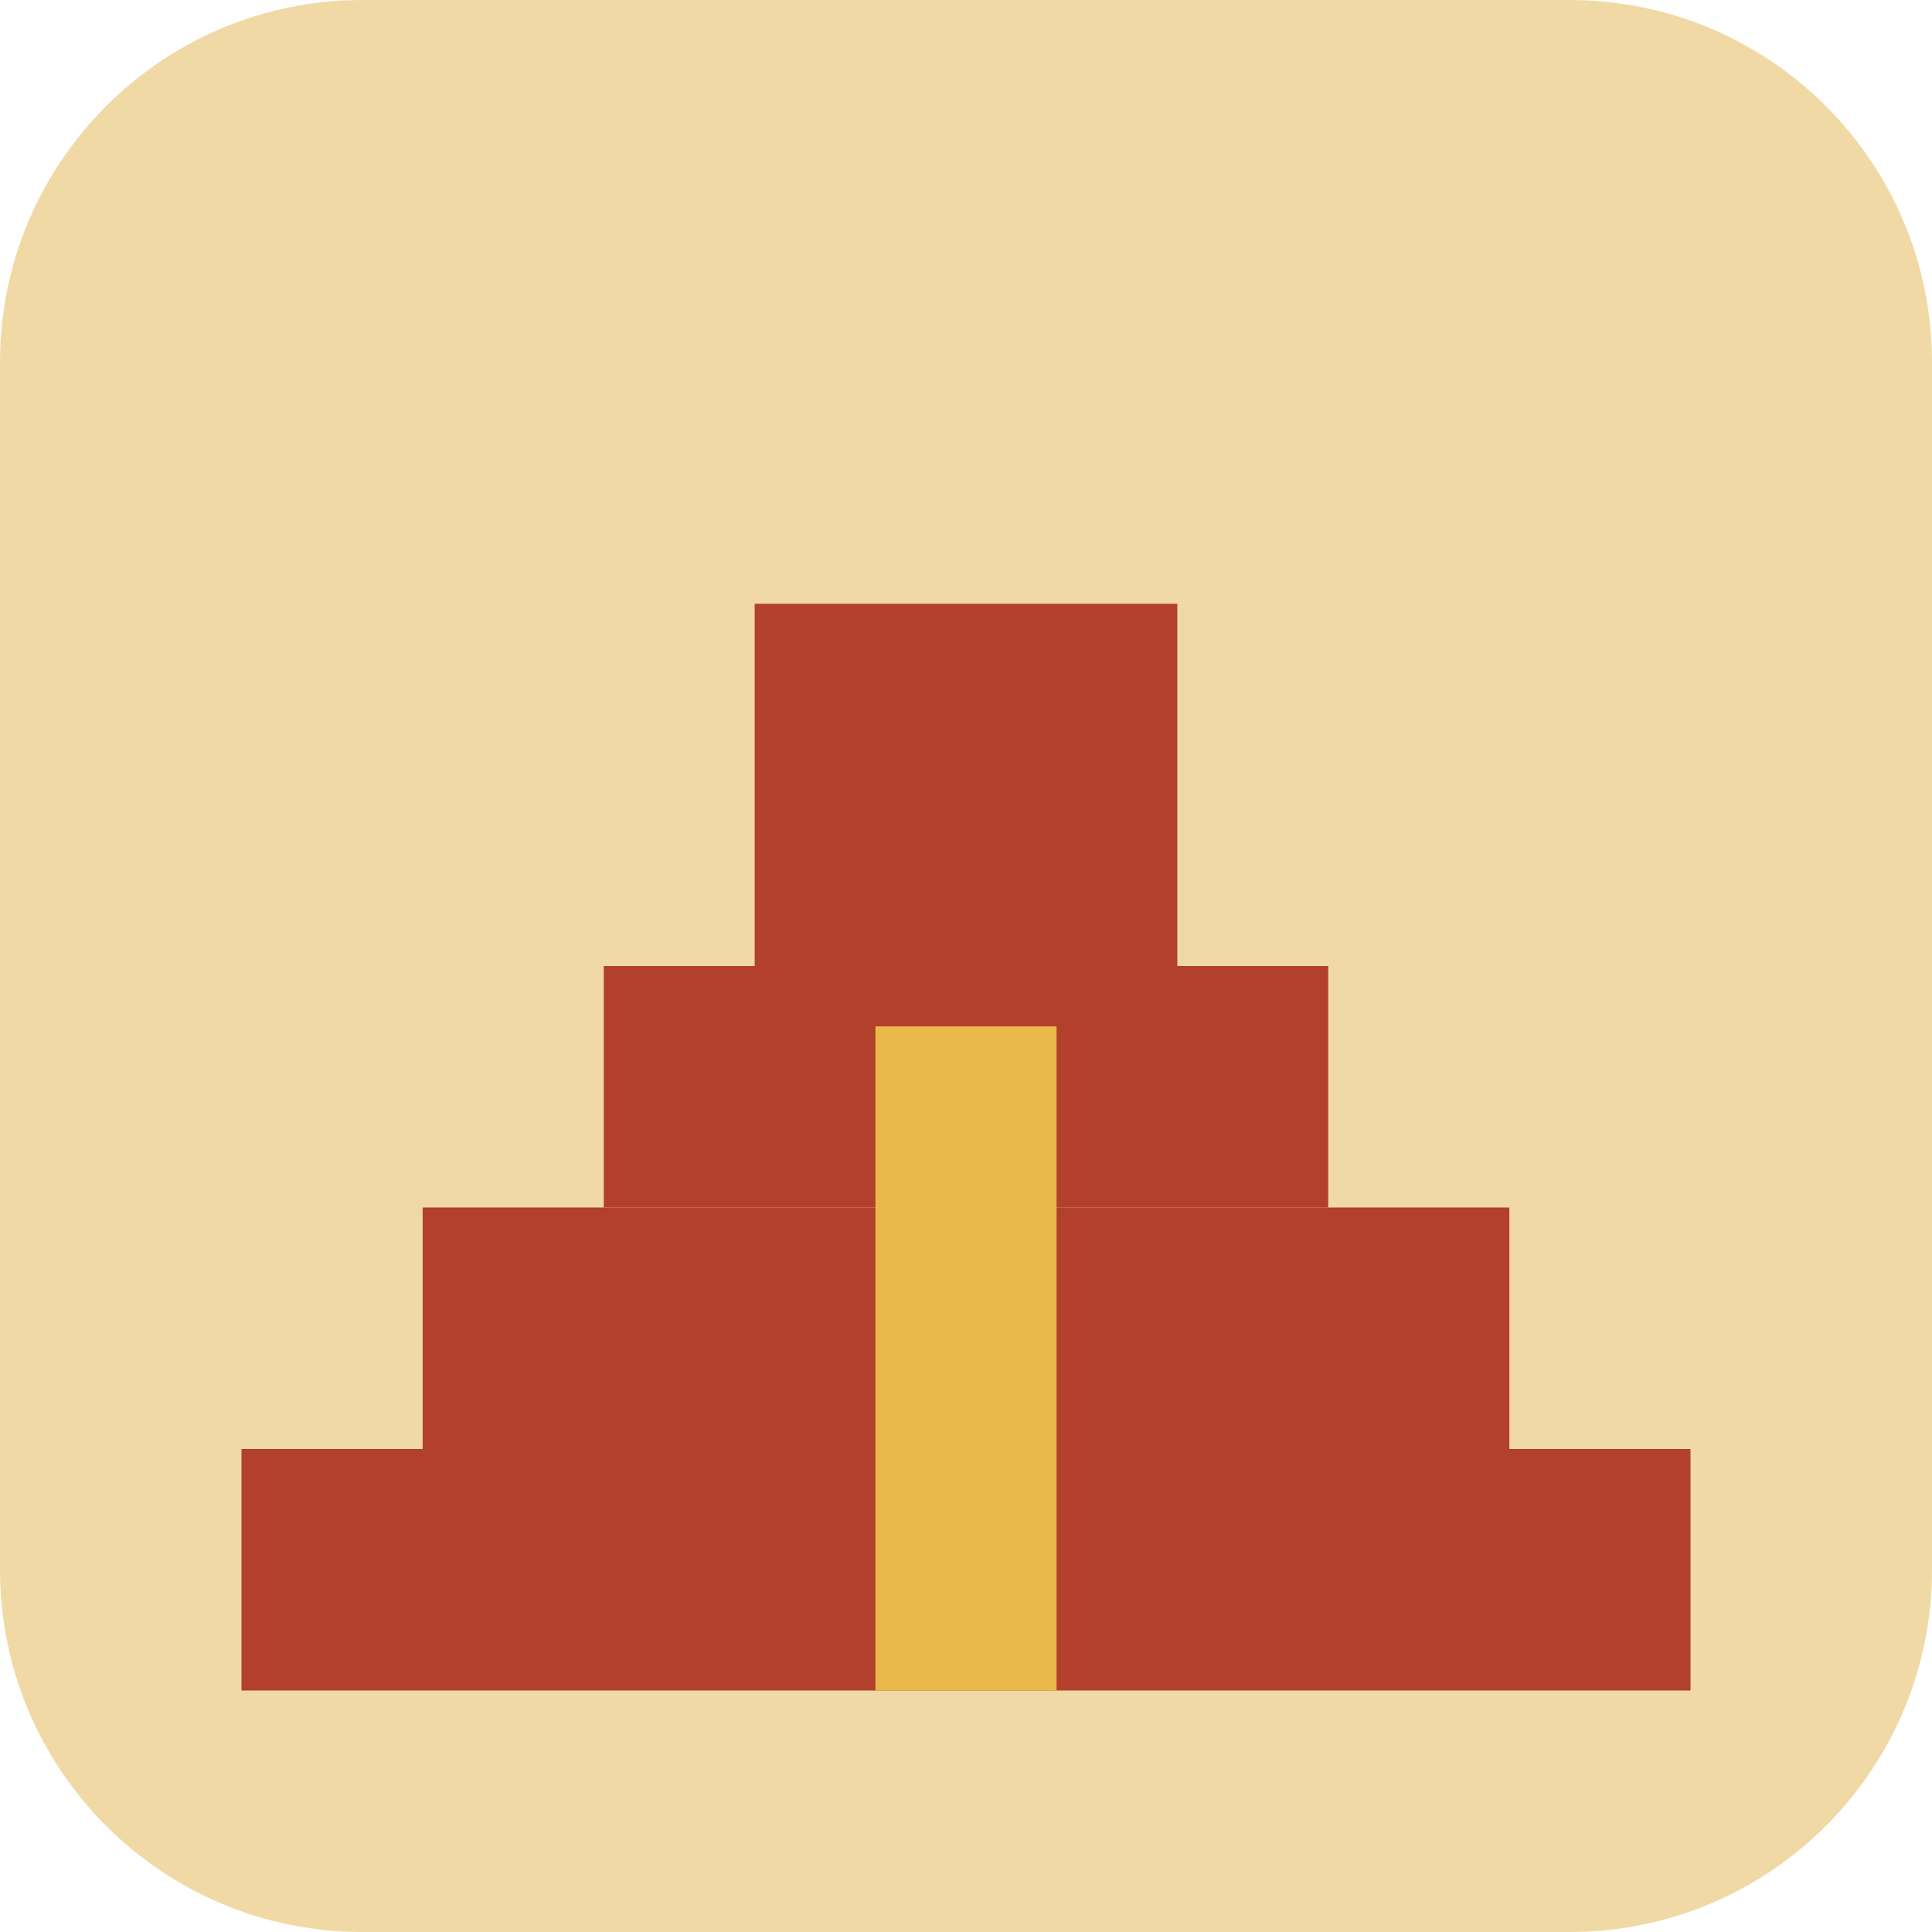
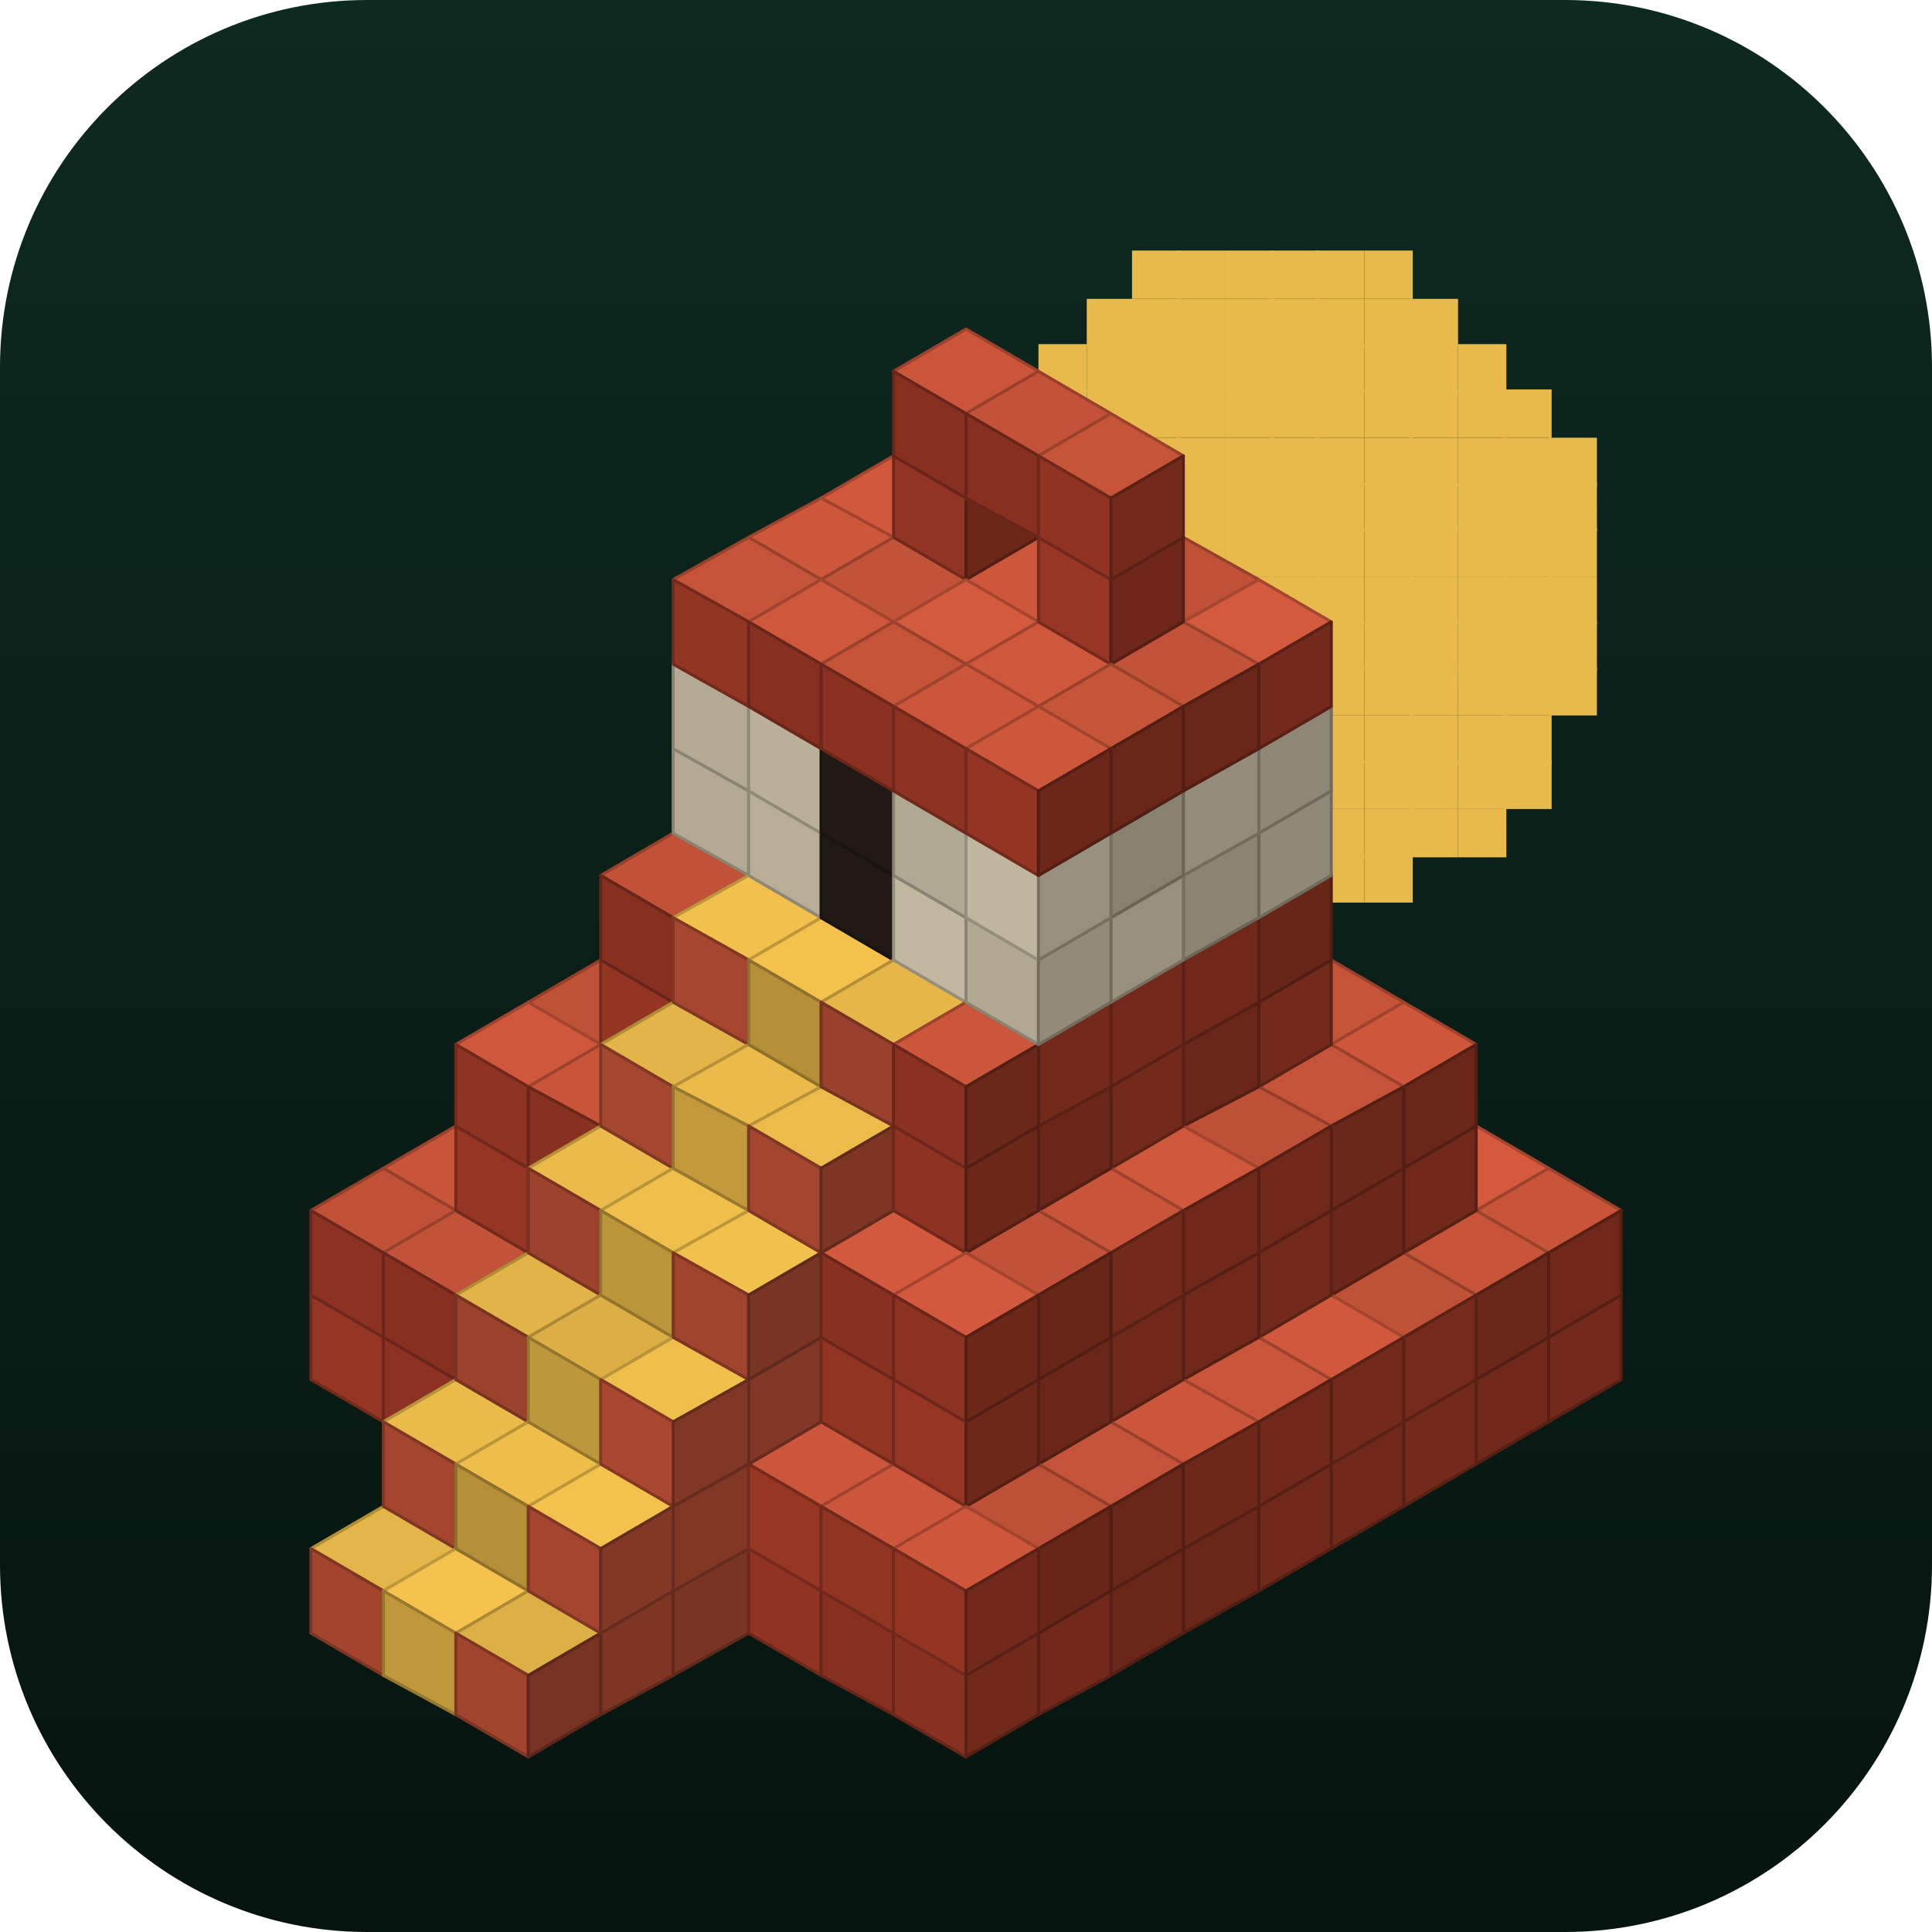
<svg xmlns="http://www.w3.org/2000/svg" viewBox="0 0 64.0 64.0" width="64" height="64">
-   <rect width="64" height="64" rx="12" fill="#f1d9a6" />
-   <g fill="#b3402a">
-     <rect x="8" y="48" width="48" height="8" />
-     <rect x="14" y="40" width="36" height="8" />
-     <rect x="20" y="32" width="24" height="8" />
-     <rect x="25" y="20" width="14" height="12" />
+   <defs>
+     <linearGradient id="cq-icon-bg" x1="0" y1="0" x2="0" y2="1">
+       <stop offset="0" stop-color="#0d2a20" />
+       <stop offset="1" stop-color="#06140f" />
+     </linearGradient>
+   </defs>
+   <rect width="64" height="64" rx="12.16" fill="url(#cq-icon-bg)" />
+   <g fill="#f2c14e" opacity="0.95">
+     <rect x="37.5" y="8.3" width="1.6" height="1.6" />
+     <rect x="39" y="8.3" width="1.6" height="1.6" />
+     <rect x="40.6" y="8.3" width="1.6" height="1.6" />
+     <rect x="42.1" y="8.3" width="1.6" height="1.6" />
+     <rect x="43.6" y="8.3" width="1.6" height="1.6" />
+     <rect x="45.2" y="8.3" width="1.6" height="1.6" />
+     <rect x="36" y="9.9" width="1.6" height="1.6" />
+     <rect x="37.5" y="9.9" width="1.6" height="1.6" />
+     <rect x="39" y="9.9" width="1.6" height="1.6" />
+     <rect x="40.6" y="9.9" width="1.6" height="1.6" />
+     <rect x="42.1" y="9.9" width="1.6" height="1.6" />
+     <rect x="43.6" y="9.9" width="1.6" height="1.6" />
+     <rect x="45.2" y="9.9" width="1.6" height="1.6" />
+     <rect x="46.7" y="9.9" width="1.6" height="1.6" />
+     <rect x="34.4" y="11.4" width="1.6" height="1.6" />
+     <rect x="36" y="11.4" width="1.6" height="1.6" />
+     <rect x="37.5" y="11.4" width="1.6" height="1.6" />
+     <rect x="39" y="11.4" width="1.6" height="1.6" />
+     <rect x="40.6" y="11.4" width="1.6" height="1.6" />
+     <rect x="42.1" y="11.4" width="1.6" height="1.6" />
+     <rect x="43.6" y="11.4" width="1.6" height="1.6" />
+     <rect x="45.2" y="11.4" width="1.6" height="1.6" />
+     <rect x="46.7" y="11.4" width="1.6" height="1.6" />
+     <rect x="48.3" y="11.4" width="1.6" height="1.6" />
+     <rect x="32.9" y="12.9" width="1.6" height="1.6" />
+     <rect x="34.4" y="12.9" width="1.6" height="1.6" />
+     <rect x="36" y="12.9" width="1.6" height="1.6" />
+     <rect x="37.5" y="12.9" width="1.6" height="1.6" />
+     <rect x="39" y="12.9" width="1.6" height="1.6" />
+     <rect x="40.6" y="12.9" width="1.6" height="1.6" />
+     <rect x="42.1" y="12.9" width="1.6" height="1.6" />
+     <rect x="43.6" y="12.9" width="1.6" height="1.6" />
+     <rect x="45.2" y="12.9" width="1.6" height="1.6" />
+     <rect x="46.7" y="12.9" width="1.6" height="1.6" />
+     <rect x="48.3" y="12.9" width="1.6" height="1.6" />
+     <rect x="49.8" y="12.9" width="1.6" height="1.6" />
+     <rect x="31.4" y="14.5" width="1.6" height="1.6" />
+     <rect x="32.9" y="14.5" width="1.6" height="1.6" />
+     <rect x="34.4" y="14.5" width="1.6" height="1.6" />
+     <rect x="36" y="14.5" width="1.6" height="1.6" />
+     <rect x="37.5" y="14.5" width="1.6" height="1.6" />
+     <rect x="39" y="14.5" width="1.6" height="1.6" />
+     <rect x="40.6" y="14.5" width="1.6" height="1.6" />
+     <rect x="42.1" y="14.5" width="1.6" height="1.6" />
+     <rect x="43.6" y="14.5" width="1.6" height="1.6" />
+     <rect x="45.2" y="14.5" width="1.6" height="1.6" />
+     <rect x="46.7" y="14.5" width="1.6" height="1.6" />
+     <rect x="48.3" y="14.5" width="1.6" height="1.6" />
+     <rect x="49.8" y="14.5" width="1.6" height="1.6" />
+     <rect x="51.3" y="14.5" width="1.6" height="1.6" />
+     <rect x="31.4" y="16" width="1.6" height="1.6" />
+     <rect x="32.9" y="16" width="1.6" height="1.6" />
+     <rect x="34.4" y="16" width="1.6" height="1.6" />
+     <rect x="36" y="16" width="1.6" height="1.6" />
+     <rect x="37.5" y="16" width="1.6" height="1.6" />
+     <rect x="39" y="16" width="1.6" height="1.6" />
+     <rect x="40.6" y="16" width="1.6" height="1.6" />
+     <rect x="42.1" y="16" width="1.6" height="1.6" />
+     <rect x="43.6" y="16" width="1.6" height="1.6" />
+     <rect x="45.2" y="16" width="1.6" height="1.6" />
+     <rect x="46.7" y="16" width="1.6" height="1.6" />
+     <rect x="48.3" y="16" width="1.6" height="1.6" />
+     <rect x="49.8" y="16" width="1.6" height="1.6" />
+     <rect x="51.3" y="16" width="1.6" height="1.6" />
+     <rect x="31.4" y="17.5" width="1.6" height="1.6" />
+     <rect x="32.9" y="17.5" width="1.6" height="1.6" />
+     <rect x="34.4" y="17.5" width="1.6" height="1.6" />
+     <rect x="36" y="17.5" width="1.6" height="1.6" />
+     <rect x="37.5" y="17.5" width="1.6" height="1.6" />
+     <rect x="39" y="17.5" width="1.6" height="1.6" />
+     <rect x="40.6" y="17.5" width="1.6" height="1.6" />
+     <rect x="42.1" y="17.5" width="1.6" height="1.6" />
+     <rect x="43.6" y="17.5" width="1.6" height="1.6" />
+     <rect x="45.2" y="17.5" width="1.6" height="1.6" />
+     <rect x="46.7" y="17.5" width="1.6" height="1.6" />
+     <rect x="48.3" y="17.5" width="1.6" height="1.6" />
+     <rect x="49.8" y="17.5" width="1.6" height="1.6" />
+     <rect x="51.3" y="17.5" width="1.6" height="1.6" />
+     <rect x="31.4" y="19.1" width="1.6" height="1.6" />
+     <rect x="32.9" y="19.1" width="1.6" height="1.6" />
+     <rect x="34.4" y="19.1" width="1.6" height="1.6" />
+     <rect x="36" y="19.1" width="1.6" height="1.6" />
+     <rect x="37.5" y="19.1" width="1.6" height="1.6" />
+     <rect x="39" y="19.1" width="1.6" height="1.6" />
+     <rect x="40.6" y="19.1" width="1.6" height="1.6" />
+     <rect x="42.1" y="19.1" width="1.6" height="1.6" />
+     <rect x="43.6" y="19.1" width="1.6" height="1.6" />
+     <rect x="45.2" y="19.1" width="1.6" height="1.6" />
+     <rect x="46.7" y="19.1" width="1.6" height="1.6" />
+     <rect x="48.3" y="19.1" width="1.6" height="1.6" />
+     <rect x="49.8" y="19.1" width="1.6" height="1.6" />
+     <rect x="51.3" y="19.1" width="1.6" height="1.6" />
+     <rect x="31.4" y="20.6" width="1.6" height="1.6" />
+     <rect x="32.9" y="20.6" width="1.6" height="1.6" />
+     <rect x="34.4" y="20.6" width="1.6" height="1.6" />
+     <rect x="36" y="20.6" width="1.6" height="1.6" />
+     <rect x="37.5" y="20.6" width="1.6" height="1.6" />
+     <rect x="39" y="20.6" width="1.6" height="1.6" />
+     <rect x="40.6" y="20.6" width="1.6" height="1.6" />
+     <rect x="42.1" y="20.6" width="1.6" height="1.6" />
+     <rect x="43.6" y="20.6" width="1.6" height="1.6" />
+     <rect x="45.2" y="20.6" width="1.6" height="1.6" />
+     <rect x="46.7" y="20.6" width="1.6" height="1.6" />
+     <rect x="48.3" y="20.6" width="1.6" height="1.6" />
+     <rect x="49.8" y="20.6" width="1.6" height="1.6" />
+     <rect x="51.3" y="20.6" width="1.6" height="1.6" />
+     <rect x="31.4" y="22.1" width="1.6" height="1.6" />
+     <rect x="32.9" y="22.1" width="1.6" height="1.6" />
+     <rect x="34.4" y="22.1" width="1.6" height="1.6" />
+     <rect x="36" y="22.1" width="1.6" height="1.6" />
+     <rect x="37.5" y="22.1" width="1.6" height="1.6" />
+     <rect x="39" y="22.1" width="1.6" height="1.6" />
+     <rect x="40.6" y="22.1" width="1.6" height="1.6" />
+     <rect x="42.1" y="22.1" width="1.6" height="1.6" />
+     <rect x="43.6" y="22.1" width="1.6" height="1.6" />
+     <rect x="45.2" y="22.1" width="1.6" height="1.6" />
+     <rect x="46.7" y="22.1" width="1.6" height="1.6" />
+     <rect x="48.3" y="22.1" width="1.6" height="1.6" />
+     <rect x="49.8" y="22.1" width="1.6" height="1.6" />
+     <rect x="51.3" y="22.1" width="1.6" height="1.6" />
+     <rect x="32.9" y="23.7" width="1.6" height="1.6" />
+     <rect x="34.4" y="23.7" width="1.6" height="1.6" />
+     <rect x="36" y="23.7" width="1.6" height="1.6" />
+     <rect x="37.5" y="23.7" width="1.6" height="1.6" />
+     <rect x="39" y="23.7" width="1.6" height="1.6" />
+     <rect x="40.6" y="23.7" width="1.6" height="1.6" />
+     <rect x="42.1" y="23.7" width="1.6" height="1.6" />
+     <rect x="43.6" y="23.7" width="1.6" height="1.6" />
+     <rect x="45.2" y="23.7" width="1.6" height="1.6" />
+     <rect x="46.7" y="23.7" width="1.6" height="1.6" />
+     <rect x="48.3" y="23.7" width="1.6" height="1.6" />
+     <rect x="49.8" y="23.7" width="1.6" height="1.6" />
+     <rect x="34.4" y="25.2" width="1.6" height="1.6" />
+     <rect x="36" y="25.2" width="1.6" height="1.6" />
+     <rect x="37.5" y="25.2" width="1.6" height="1.6" />
+     <rect x="39" y="25.2" width="1.6" height="1.6" />
+     <rect x="40.6" y="25.2" width="1.6" height="1.6" />
+     <rect x="42.1" y="25.2" width="1.6" height="1.6" />
+     <rect x="43.6" y="25.2" width="1.6" height="1.6" />
+     <rect x="45.2" y="25.2" width="1.6" height="1.6" />
+     <rect x="46.7" y="25.2" width="1.6" height="1.6" />
+     <rect x="48.3" y="25.2" width="1.6" height="1.6" />
+     <rect x="49.8" y="25.2" width="1.6" height="1.6" />
+     <rect x="36" y="26.8" width="1.6" height="1.6" />
+     <rect x="37.5" y="26.8" width="1.6" height="1.6" />
+     <rect x="39" y="26.8" width="1.6" height="1.6" />
+     <rect x="40.6" y="26.8" width="1.6" height="1.6" />
+     <rect x="42.1" y="26.8" width="1.6" height="1.6" />
+     <rect x="43.6" y="26.8" width="1.6" height="1.6" />
+     <rect x="45.2" y="26.8" width="1.6" height="1.6" />
+     <rect x="46.7" y="26.8" width="1.6" height="1.6" />
+     <rect x="48.3" y="26.8" width="1.6" height="1.6" />
+     <rect x="37.5" y="28.3" width="1.6" height="1.6" />
+     <rect x="39" y="28.3" width="1.6" height="1.6" />
+     <rect x="40.6" y="28.3" width="1.6" height="1.6" />
+     <rect x="42.1" y="28.3" width="1.6" height="1.6" />
+     <rect x="43.6" y="28.3" width="1.6" height="1.6" />
+     <rect x="45.2" y="28.3" width="1.6" height="1.6" />
  </g>
-   <rect x="29" y="34" width="6" height="22" fill="#e9b949" />
+   <g stroke-width="0.1" stroke-linejoin="round">
+     <polygon points="32,27.6 34.4,29 32,30.4 29.6,29" fill="#cf583c" stroke="#a1452f" />
+     <polygon points="29.6,29 32,30.4 29.6,31.8 27.2,30.4" fill="#be5037" stroke="#943e2b" />
+     <polygon points="34.4,29 36.8,30.4 34.4,31.8 32,30.4" fill="#d2593d" stroke="#a44530" />
+     <polygon points="27.2,30.4 29.6,31.8 27.2,33.2 24.8,31.8" fill="#ce573c" stroke="#a1442f" />
+     <polygon points="36.8,30.4 39.2,31.8 36.8,33.2 34.4,31.8" fill="#d0583c" stroke="#a2452f" />
+     <polygon points="24.8,31.8 27.2,33.2 24.8,34.6 22.3,33.2" fill="#cc563b" stroke="#9f432e" />
+     <polygon points="39.2,31.8 41.7,33.2 39.2,34.6 36.8,33.2" fill="#ca553a" stroke="#9e422d" />
+     <polygon points="22.3,33.2 24.8,34.6 22.3,36 19.9,34.6" fill="#c55339" stroke="#9a412c" />
+     <polygon points="41.7,33.2 44.1,34.6 41.7,36 39.2,34.6" fill="#c8543a" stroke="#9c422d" />
+     <polygon points="32,24.8 34.4,26.2 32,27.6 29.6,26.2" fill="#c15238" stroke="#97402c" />
+     <polygon points="19.9,34.6 22.3,36 19.9,37.3 17.5,36" fill="#d1593c" stroke="#a3452f" />
+     <polygon points="44.1,34.6 46.5,36 44.1,37.3 41.7,36" fill="#c35338" stroke="#98412c" />
+     <polygon points="29.6,26.2 32,27.6 29.6,29 27.2,27.6" fill="#d2593d" stroke="#a44530" />
+     <polygon points="34.4,26.2 36.8,27.6 34.4,29 32,27.6" fill="#ce573b" stroke="#a1442e" />
+     <polygon points="17.5,36 19.9,37.3 17.5,38.7 15.1,37.3" fill="#ca553a" stroke="#9e422d" />
+     <polygon points="46.5,36 48.9,37.3 46.5,38.7 44.1,37.3" fill="#c35238" stroke="#98402c" />
+     <polygon points="27.2,27.6 29.6,29 27.2,30.4 24.8,29" fill="#cb563b" stroke="#9e432e" />
+     <polygon points="36.8,27.6 39.2,29 36.8,30.4 34.4,29" fill="#c25238" stroke="#97402c" />
+     <polygon points="10.3,45.7 12.7,47.1 12.7,44.3 10.3,42.9" fill="#953523" stroke="#74291b" />
+     <polygon points="53.7,45.7 53.7,42.9 51.3,44.3 51.3,47.1" fill="#73291b" stroke="#5a2015" />
+     <polygon points="15.1,37.3 17.5,38.7 15.1,40.1 12.7,38.7" fill="#c8543a" stroke="#9c422d" />
+     <polygon points="48.9,37.3 51.3,38.7 48.9,40.1 46.5,38.7" fill="#d55a3d" stroke="#a64630" />
+     <polygon points="24.8,29 27.2,30.4 24.8,31.8 22.3,30.4" fill="#cd573b" stroke="#a0442e" />
+     <polygon points="39.2,29 41.7,30.4 39.2,31.8 36.8,30.4" fill="#bd5037" stroke="#933e2b" />
+     <polygon points="12.7,47.1 15.1,48.5 15.1,45.7 12.7,44.3" fill="#8d3222" stroke="#6e271b" />
+     <polygon points="51.3,47.1 51.3,44.3 48.9,45.7 48.9,48.5" fill="#6f281a" stroke="#571f14" />
+     <polygon points="12.7,38.7 15.1,40.1 12.7,41.5 10.3,40.1" fill="#c05137" stroke="#963f2b" />
+     <polygon points="10.3,42.9 12.7,44.3 12.7,41.5 10.3,40.1" fill="#8d3222" stroke="#6e271b" />
+     <polygon points="51.3,38.7 53.7,40.1 51.3,41.5 48.9,40.1" fill="#c8553a" stroke="#9c422d" />
+     <polygon points="53.7,42.9 53.7,40.1 51.3,41.5 51.3,44.3" fill="#70281a" stroke="#571f14" />
+     <polygon points="22.3,30.4 24.8,31.8 22.3,33.2 19.9,31.8" fill="#c65439" stroke="#9a422c" />
+     <polygon points="41.7,30.4 44.1,31.8 41.7,33.2 39.2,31.8" fill="#cf573c" stroke="#a1442f" />
+     <polygon points="15.1,48.5 17.5,49.9 17.5,47.1 15.1,45.7" fill="#8a3121" stroke="#6c261a" />
+     <polygon points="48.9,48.5 48.9,45.7 46.5,47.1 46.5,49.9" fill="#742a1b" stroke="#5a2115" />
+     <polygon points="15.1,40.1 17.5,41.5 15.1,42.9 12.7,41.5" fill="#c35338" stroke="#98412c" />
+     <polygon points="12.7,44.3 15.1,45.7 15.1,42.9 12.7,41.5" fill="#873020" stroke="#692519" />
+     <polygon points="48.9,40.1 51.3,41.5 48.9,42.9 46.5,41.5" fill="#c75439" stroke="#9b422c" />
+     <polygon points="51.3,44.3 51.3,41.5 48.9,42.9 48.9,45.7" fill="#6b2719" stroke="#531e14" />
+     <polygon points="15.1,40.1 17.5,41.5 17.5,38.7 15.1,37.3" fill="#953524" stroke="#74291c" />
+     <polygon points="48.9,40.1 48.9,37.3 46.5,38.7 46.5,41.5" fill="#71291a" stroke="#582014" />
+     <polygon points="19.9,31.8 22.3,33.2 19.9,34.6 17.5,33.2" fill="#bf5137" stroke="#953f2b" />
+     <polygon points="44.1,31.8 46.5,33.2 44.1,34.6 41.7,33.2" fill="#c45338" stroke="#99412c" />
+     <polygon points="46.5,49.9 46.5,47.1 44.1,48.5 44.1,51.3" fill="#70281a" stroke="#571f14" />
+     <polygon points="17.5,41.5 19.9,42.9 17.5,44.3 15.1,42.9" fill="#c75439" stroke="#9b422c" />
+     <polygon points="15.1,45.7 17.5,47.1 17.5,44.3 15.1,42.9" fill="#893121" stroke="#6b261a" />
+     <polygon points="46.5,41.5 48.9,42.9 46.5,44.3 44.1,42.9" fill="#bf5137" stroke="#953f2b" />
+     <polygon points="48.9,45.7 48.9,42.9 46.5,44.3 46.5,47.1" fill="#752a1b" stroke="#5b2115" />
+     <polygon points="17.5,41.5 19.9,42.9 19.9,40.1 17.5,38.7" fill="#933423" stroke="#73291b" />
+     <polygon points="46.5,41.5 46.5,38.7 44.1,40.1 44.1,42.9" fill="#6d271a" stroke="#551e14" />
+     <polygon points="17.5,33.2 19.9,34.6 17.5,36 15.1,34.6" fill="#cf583c" stroke="#a1452f" />
+     <polygon points="15.1,37.3 17.5,38.7 17.5,36 15.1,34.6" fill="#8f3322" stroke="#70281b" />
+     <polygon points="46.5,33.2 48.9,34.6 46.5,36 44.1,34.6" fill="#cd563b" stroke="#a0432e" />
+     <polygon points="48.9,37.3 48.9,34.6 46.5,36 46.5,38.7" fill="#6a2619" stroke="#531e14" />
+     <polygon points="44.1,51.3 44.1,48.5 41.7,49.9 41.7,52.7" fill="#6f281a" stroke="#571f14" />
+     <polygon points="44.1,42.9 46.5,44.3 44.1,45.7 41.7,44.3" fill="#d1583c" stroke="#a3452f" />
+     <polygon points="46.5,47.1 46.5,44.3 44.1,45.7 44.1,48.5" fill="#732a1b" stroke="#5a2115" />
+     <polygon points="44.1,42.9 44.1,40.1 41.7,41.5 41.7,44.3" fill="#742a1b" stroke="#5a2115" />
+     <polygon points="19.9,34.6 22.3,36 19.9,37.3 17.5,36" fill="#c8553a" stroke="#9c422d" />
+     <polygon points="17.5,38.7 19.9,40.1 19.9,37.3 17.5,36" fill="#883120" stroke="#6a2619" />
+     <polygon points="44.1,34.6 46.5,36 44.1,37.3 41.7,36" fill="#c55339" stroke="#9a412c" />
+     <polygon points="46.5,38.7 46.5,36 44.1,37.3 44.1,40.1" fill="#6b2719" stroke="#531e14" />
+     <polygon points="19.9,34.6 22.3,36 22.3,33.2 19.9,31.8" fill="#943523" stroke="#73291b" />
+     <polygon points="44.1,34.6 44.1,31.8 41.7,33.2 41.7,36" fill="#732a1b" stroke="#5a2115" />
+     <polygon points="32,13.7 34.4,15.1 32,16.5 29.6,15.1" fill="#c05137" stroke="#963f2b" />
+     <polygon points="41.7,52.7 41.7,49.9 39.2,51.3 39.2,54.1" fill="#6a2619" stroke="#531e14" />
+     <polygon points="41.7,44.3 44.1,45.7 41.7,47.1 39.2,45.7" fill="#c9553a" stroke="#9d422d" />
+     <polygon points="44.1,48.5 44.1,45.7 41.7,47.1 41.7,49.9" fill="#70281a" stroke="#571f14" />
+     <polygon points="41.7,44.3 41.7,41.5 39.2,42.9 39.2,45.7" fill="#70281a" stroke="#571f14" />
+     <polygon points="41.7,36 44.1,37.3 41.7,38.7 39.2,37.3" fill="#be5037" stroke="#943e2b" />
+     <polygon points="44.1,40.1 44.1,37.3 41.7,38.7 41.7,41.5" fill="#6f281a" stroke="#571f14" />
+     <polygon points="41.7,36 41.7,33.2 39.2,34.6 39.2,37.3" fill="#6a2619" stroke="#531e14" />
+     <polygon points="22.3,27.6 24.8,29 22.3,30.4 19.9,29" fill="#c15238" stroke="#97402c" />
+     <polygon points="19.9,31.8 22.3,33.2 22.3,30.4 19.9,29" fill="#873020" stroke="#692519" />
+     <polygon points="44.1,31.8 44.1,29 41.7,30.4 41.7,33.2" fill="#682618" stroke="#511e13" />
+     <polygon points="22.3,27.6 24.8,29 24.8,26.2 22.3,24.8" fill="#b3a994" stroke="#8c8473" />
+     <polygon points="29.6,15.1 32,16.5 29.6,17.8 27.2,16.5" fill="#d1583c" stroke="#a3452f" />
+     <polygon points="34.4,15.1 36.8,16.5 34.4,17.8 32,16.5" fill="#cb563b" stroke="#9e432e" />
+     <polygon points="12.7,49.9 15.1,51.3 12.7,52.7 10.3,51.3" fill="#e4b548" stroke="#b28d38" />
+     <polygon points="10.3,54.1 12.7,55.5 12.7,52.7 10.3,51.3" fill="#a2442e" stroke="#7e3524" />
+     <polygon points="24.8,54.1 24.8,51.3 22.3,52.7 22.3,55.5" fill="#7a3423" stroke="#5f291b" />
+     <polygon points="24.8,54.1 27.2,55.5 27.2,52.7 24.8,51.3" fill="#903322" stroke="#70281b" />
+     <polygon points="39.2,54.1 39.2,51.3 36.8,52.7 36.8,55.5" fill="#692619" stroke="#521e14" />
+     <polygon points="15.1,45.7 17.5,47.1 15.1,48.5 12.7,47.1" fill="#ebbb4a" stroke="#b7923a" />
+     <polygon points="12.7,49.9 15.1,51.3 15.1,48.5 12.7,47.1" fill="#a4452f" stroke="#803625" />
+     <polygon points="39.2,45.7 41.7,47.1 39.2,48.5 36.8,47.1" fill="#cb563b" stroke="#9e432e" />
+     <polygon points="41.7,49.9 41.7,47.1 39.2,48.5 39.2,51.3" fill="#6e281a" stroke="#561f14" />
+     <polygon points="17.5,41.5 19.9,42.9 17.5,44.3 15.1,42.9" fill="#e2b347" stroke="#b08c37" />
+     <polygon points="15.1,45.7 17.5,47.1 17.5,44.3 15.1,42.9" fill="#9b422c" stroke="#793322" />
+     <polygon points="39.2,45.7 39.2,42.9 36.8,44.3 36.8,47.1" fill="#6f281a" stroke="#571f14" />
+     <polygon points="19.9,37.3 22.3,38.7 19.9,40.1 17.5,38.7" fill="#ebba4a" stroke="#b7913a" />
+     <polygon points="17.5,41.5 19.9,42.9 19.9,40.1 17.5,38.7" fill="#9d422d" stroke="#7a3323" />
+     <polygon points="39.2,37.3 41.7,38.7 39.2,40.1 36.8,38.7" fill="#cf583c" stroke="#a1452f" />
+     <polygon points="41.7,41.5 41.7,38.7 39.2,40.1 39.2,42.9" fill="#70281a" stroke="#571f14" />
+     <polygon points="22.3,33.2 24.8,34.6 22.3,36 19.9,34.6" fill="#e3b447" stroke="#b18c37" />
+     <polygon points="19.9,37.3 22.3,38.7 22.3,36 19.9,34.6" fill="#a5462f" stroke="#813725" />
+     <polygon points="39.2,37.3 39.2,34.6 36.8,36 36.8,38.7" fill="#742a1b" stroke="#5a2115" />
+     <polygon points="24.8,29 27.2,30.4 24.8,31.8 22.3,30.4" fill="#f2c04c" stroke="#bd963b" />
+     <polygon points="22.3,33.2 24.8,34.6 24.8,31.8 22.3,30.4" fill="#a74630" stroke="#823725" />
+     <polygon points="41.7,33.2 41.7,30.4 39.2,31.8 39.2,34.6" fill="#6f281a" stroke="#571f14" />
+     <polygon points="24.8,29 27.2,30.4 27.2,27.6 24.8,26.2" fill="#b8ae98" stroke="#908877" />
+     <polygon points="44.1,29 44.1,26.2 41.7,27.6 41.7,30.4" fill="#918978" stroke="#716b5e" />
+     <polygon points="22.3,24.8 24.8,26.2 24.8,23.4 22.3,22" fill="#b3a994" stroke="#8c8473" />
+     <polygon points="27.2,16.5 29.6,17.8 27.2,19.2 24.8,17.8" fill="#cd573b" stroke="#a0442e" />
+     <polygon points="36.8,16.5 39.2,17.8 36.8,19.2 34.4,17.8" fill="#c65439" stroke="#9a422c" />
+     <polygon points="15.1,51.3 17.5,52.7 15.1,54.1 12.7,52.7" fill="#f5c24d" stroke="#bf973c" />
+     <polygon points="12.7,55.5 15.1,56.8 15.1,54.1 12.7,52.7" fill="#bf983b" stroke="#95772e" />
+     <polygon points="22.3,55.5 22.3,52.7 19.9,54.1 19.9,56.8" fill="#7e3524" stroke="#62291c" />
+     <polygon points="27.2,55.5 29.6,56.8 29.6,54.1 27.2,52.7" fill="#873020" stroke="#692519" />
+     <polygon points="36.8,55.5 36.8,52.7 34.4,54.1 34.4,56.8" fill="#72291b" stroke="#592015" />
+     <polygon points="17.5,47.1 19.9,48.5 17.5,49.9 15.1,48.5" fill="#eebd4a" stroke="#ba933a" />
+     <polygon points="15.1,51.3 17.5,52.7 17.5,49.9 15.1,48.5" fill="#b48f38" stroke="#8c702c" />
+     <polygon points="24.8,51.3 24.8,48.5 22.3,49.9 22.3,52.7" fill="#823725" stroke="#652b1d" />
+     <polygon points="27.2,47.1 29.6,48.5 27.2,49.9 24.8,48.5" fill="#cc563b" stroke="#9f432e" />
+     <polygon points="24.8,51.3 27.2,52.7 27.2,49.9 24.8,48.5" fill="#983624" stroke="#772a1c" />
+     <polygon points="36.8,47.1 39.2,48.5 36.8,49.9 34.4,48.5" fill="#c45339" stroke="#99412c" />
+     <polygon points="39.2,51.3 39.2,48.5 36.8,49.9 36.8,52.7" fill="#6a2619" stroke="#531e14" />
+     <polygon points="19.9,42.9 22.3,44.3 19.9,45.7 17.5,44.3" fill="#dcaf45" stroke="#ac8936" />
+     <polygon points="17.5,47.1 19.9,48.5 19.9,45.7 17.5,44.3" fill="#bd973b" stroke="#93762e" />
+     <polygon points="27.2,47.1 27.2,44.3 24.8,45.7 24.8,48.5" fill="#833726" stroke="#662b1e" />
+     <polygon points="27.2,47.1 29.6,48.5 29.6,45.7 27.2,44.3" fill="#913422" stroke="#71291b" />
+     <polygon points="36.8,47.1 36.8,44.3 34.4,45.7 34.4,48.5" fill="#6b2619" stroke="#531e14" />
+     <polygon points="22.3,38.7 24.8,40.1 22.3,41.5 19.9,40.1" fill="#efbe4b" stroke="#ba943b" />
+     <polygon points="19.9,42.9 22.3,44.3 22.3,41.5 19.9,40.1" fill="#bb953a" stroke="#92742d" />
+     <polygon points="36.8,38.7 39.2,40.1 36.8,41.5 34.4,40.1" fill="#c8553a" stroke="#9c422d" />
+     <polygon points="39.2,42.9 39.2,40.1 36.8,41.5 36.8,44.3" fill="#742a1b" stroke="#5a2115" />
+     <polygon points="24.8,34.6 27.2,36 24.8,37.3 22.3,36" fill="#ebba49" stroke="#b79139" />
+     <polygon points="22.3,38.7 24.8,40.1 24.8,37.3 22.3,36" fill="#c29a3c" stroke="#97782f" />
+     <polygon points="36.8,38.7 36.8,36 34.4,37.3 34.4,40.1" fill="#6b2619" stroke="#531e14" />
+     <polygon points="27.2,30.4 29.6,31.8 27.2,33.2 24.8,31.8" fill="#f4c14c" stroke="#be973b" />
+     <polygon points="24.8,34.6 27.2,36 27.2,33.2 24.8,31.8" fill="#b48f38" stroke="#8c702c" />
+     <polygon points="39.2,34.6 39.2,31.8 36.8,33.2 36.8,36" fill="#73291b" stroke="#5a2015" />
+     <polygon points="27.2,30.4 29.6,31.8 29.6,29 27.2,27.6" fill="#211915" stroke="#1a1410" />
+     <polygon points="41.7,30.4 41.7,27.6 39.2,29 39.2,31.8" fill="#8c8473" stroke="#6d675a" />
+     <polygon points="24.8,26.2 27.2,27.6 27.2,24.8 24.8,23.4" fill="#bab09a" stroke="#918978" />
+     <polygon points="44.1,26.2 44.1,23.4 41.7,24.8 41.7,27.6" fill="#8f8776" stroke="#70695c" />
+     <polygon points="24.8,17.8 27.2,19.2 24.8,20.6 22.3,19.2" fill="#c55339" stroke="#9a412c" />
+     <polygon points="22.3,22 24.8,23.4 24.8,20.6 22.3,19.2" fill="#933523" stroke="#73291b" />
+     <polygon points="29.6,17.8 32,19.2 29.6,20.6 27.2,19.2" fill="#c25238" stroke="#97402c" />
+     <polygon points="34.4,17.8 36.8,19.2 34.4,20.6 32,19.2" fill="#ce573b" stroke="#a1442e" />
+     <polygon points="39.2,17.8 41.7,19.2 39.2,20.6 36.8,19.2" fill="#c05137" stroke="#963f2b" />
+     <polygon points="29.6,17.8 32,19.2 32,16.5 29.6,15.1" fill="#913423" stroke="#71291b" />
+     <polygon points="34.4,17.8 34.4,15.1 32,16.5 32,19.2" fill="#6c2719" stroke="#541e14" />
+     <polygon points="17.5,52.7 19.9,54.1 17.5,55.5 15.1,54.1" fill="#ddb045" stroke="#ac8936" />
+     <polygon points="15.1,56.8 17.5,58.2 17.5,55.5 15.1,54.1" fill="#a1442e" stroke="#7e3524" />
+     <polygon points="19.9,56.8 19.9,54.1 17.5,55.5 17.5,58.2" fill="#773222" stroke="#5d271b" />
+     <polygon points="29.6,56.8 32,58.2 32,55.5 29.6,54.1" fill="#893120" stroke="#6b2619" />
+     <polygon points="34.4,56.8 34.4,54.1 32,55.5 32,58.2" fill="#71291a" stroke="#582014" />
+     <polygon points="19.9,48.5 22.3,49.9 19.9,51.3 17.5,49.9" fill="#f3c14c" stroke="#be973b" />
+     <polygon points="17.5,52.7 19.9,54.1 19.9,51.3 17.5,49.9" fill="#a4452f" stroke="#803625" />
+     <polygon points="22.3,52.7 22.3,49.9 19.9,51.3 19.9,54.1" fill="#833826" stroke="#662c1e" />
+     <polygon points="29.6,48.5 32,49.9 29.6,51.3 27.2,49.9" fill="#cc563b" stroke="#9f432e" />
+     <polygon points="27.2,52.7 29.6,54.1 29.6,51.3 27.2,49.9" fill="#913422" stroke="#71291b" />
+     <polygon points="34.4,48.5 36.8,49.9 34.4,51.3 32,49.9" fill="#bd5037" stroke="#933e2b" />
+     <polygon points="36.8,52.7 36.8,49.9 34.4,51.3 34.4,54.1" fill="#692618" stroke="#521e13" />
+     <polygon points="22.3,44.3 24.8,45.7 22.3,47.1 19.9,45.7" fill="#efbe4b" stroke="#ba943b" />
+     <polygon points="19.9,48.5 22.3,49.9 22.3,47.1 19.9,45.7" fill="#a94730" stroke="#843725" />
+     <polygon points="24.8,48.5 24.8,45.7 22.3,47.1 22.3,49.9" fill="#813725" stroke="#652b1d" />
+     <polygon points="29.6,48.5 32,49.9 32,47.1 29.6,45.7" fill="#963524" stroke="#75291c" />
+     <polygon points="34.4,48.5 34.4,45.7 32,47.1 32,49.9" fill="#6e281a" stroke="#561f14" />
+     <polygon points="24.8,40.1 27.2,41.5 24.8,42.9 22.3,41.5" fill="#f2c04c" stroke="#bd963b" />
+     <polygon points="22.3,44.3 24.8,45.7 24.8,42.9 22.3,41.5" fill="#a1442e" stroke="#7e3524" />
+     <polygon points="27.2,44.3 27.2,41.5 24.8,42.9 24.8,45.7" fill="#7a3423" stroke="#5f291b" />
+     <polygon points="29.6,40.1 32,41.5 29.6,42.9 27.2,41.5" fill="#d2593d" stroke="#a44530" />
+     <polygon points="27.2,44.3 29.6,45.7 29.6,42.9 27.2,41.5" fill="#893121" stroke="#6b261a" />
+     <polygon points="34.4,40.1 36.8,41.5 34.4,42.9 32,41.5" fill="#c15138" stroke="#973f2c" />
+     <polygon points="36.8,44.3 36.8,41.5 34.4,42.9 34.4,45.7" fill="#682618" stroke="#511e13" />
+     <polygon points="27.2,36 29.6,37.3 27.2,38.7 24.8,37.3" fill="#ecbb4a" stroke="#b8923a" />
+     <polygon points="24.8,40.1 27.2,41.5 27.2,38.7 24.8,37.3" fill="#a3452f" stroke="#7f3625" />
+     <polygon points="29.6,40.1 29.6,37.3 27.2,38.7 27.2,41.5" fill="#7e3624" stroke="#622a1c" />
+     <polygon points="29.6,40.1 32,41.5 32,38.7 29.6,37.3" fill="#8e3322" stroke="#6f281b" />
+     <polygon points="34.4,40.1 34.4,37.3 32,38.7 32,41.5" fill="#6c2719" stroke="#541e14" />
+     <polygon points="29.6,31.8 32,33.2 29.6,34.6 27.2,33.2" fill="#e6b748" stroke="#b38f38" />
+     <polygon points="27.2,36 29.6,37.3 29.6,34.6 27.2,33.2" fill="#99412c" stroke="#773322" />
+     <polygon points="36.8,36 36.8,33.2 34.4,34.6 34.4,37.3" fill="#742a1b" stroke="#5a2115" />
+     <polygon points="29.6,31.8 32,33.2 32,30.4 29.6,29" fill="#c2b7a1" stroke="#978f7e" />
+     <polygon points="39.2,31.8 39.2,29 36.8,30.4 36.8,33.2" fill="#988f7e" stroke="#777062" />
+     <polygon points="27.2,27.6 29.6,29 29.6,26.2 27.2,24.8" fill="#211915" stroke="#1a1410" />
+     <polygon points="41.7,27.6 41.7,24.8 39.2,26.2 39.2,29" fill="#948c7a" stroke="#736d5f" />
+     <polygon points="27.2,19.2 29.6,20.6 27.2,22 24.8,20.6" fill="#cf573c" stroke="#a1442f" />
+     <polygon points="24.8,23.4 27.2,24.8 27.2,22 24.8,20.6" fill="#873020" stroke="#692519" />
+     <polygon points="32,19.2 34.4,20.6 32,22 29.6,20.6" fill="#d45a3d" stroke="#a54630" />
+     <polygon points="41.7,19.2 44.1,20.6 41.7,22 39.2,20.6" fill="#d45a3d" stroke="#a54630" />
+     <polygon points="44.1,23.4 44.1,20.6 41.7,22 41.7,24.8" fill="#73291b" stroke="#5a2015" />
+     <polygon points="32,10.9 34.4,12.3 32,13.7 29.6,12.3" fill="#ca553a" stroke="#9e422d" />
+     <polygon points="29.6,15.1 32,16.5 32,13.7 29.6,12.3" fill="#873020" stroke="#692519" />
+     <polygon points="32,49.9 34.4,51.3 32,52.7 29.6,51.3" fill="#ce573b" stroke="#a1442e" />
+     <polygon points="29.6,54.1 32,55.5 32,52.7 29.6,51.3" fill="#943523" stroke="#73291b" />
+     <polygon points="34.4,54.1 34.4,51.3 32,52.7 32,55.5" fill="#72291b" stroke="#592015" />
+     <polygon points="32,41.5 34.4,42.9 32,44.3 29.6,42.9" fill="#d2593d" stroke="#a44530" />
+     <polygon points="29.6,45.7 32,47.1 32,44.3 29.6,42.9" fill="#8b3221" stroke="#6c271a" />
+     <polygon points="34.4,45.7 34.4,42.9 32,44.3 32,47.1" fill="#6c2719" stroke="#541e14" />
+     <polygon points="32,33.2 34.4,34.6 32,36 29.6,34.6" fill="#cb563b" stroke="#9e432e" />
+     <polygon points="29.6,37.3 32,38.7 32,36 29.6,34.6" fill="#8a3121" stroke="#6c261a" />
+     <polygon points="34.4,37.3 34.4,34.6 32,36 32,38.7" fill="#6b2719" stroke="#531e14" />
+     <polygon points="32,33.2 34.4,34.6 34.4,31.8 32,30.4" fill="#b1a792" stroke="#8a8272" />
+     <polygon points="36.8,33.2 36.8,30.4 34.4,31.8 34.4,34.6" fill="#938a79" stroke="#736c5e" />
+     <polygon points="29.6,29 32,30.4 32,27.6 29.6,26.2" fill="#b1a893" stroke="#8a8373" />
+     <polygon points="39.2,29 39.2,26.2 36.8,27.6 36.8,30.4" fill="#888070" stroke="#6a6457" />
+     <polygon points="29.6,20.6 32,22 29.6,23.4 27.2,22" fill="#c45338" stroke="#99412c" />
+     <polygon points="27.2,24.8 29.6,26.2 29.6,23.4 27.2,22" fill="#8a3121" stroke="#6c261a" />
+     <polygon points="34.4,20.6 36.8,22 34.4,23.4 32,22" fill="#ce573c" stroke="#a1442f" />
+     <polygon points="39.2,20.6 41.7,22 39.2,23.4 36.8,22" fill="#c35338" stroke="#98412c" />
+     <polygon points="41.7,24.8 41.7,22 39.2,23.4 39.2,26.2" fill="#6a2619" stroke="#531e14" />
+     <polygon points="34.4,20.6 36.8,22 36.8,19.2 34.4,17.8" fill="#973624" stroke="#762a1c" />
+     <polygon points="39.2,20.6 39.2,17.8 36.8,19.2 36.8,22" fill="#6e271a" stroke="#561e14" />
+     <polygon points="34.4,12.3 36.8,13.7 34.4,15.1 32,13.7" fill="#c35238" stroke="#98402c" />
+     <polygon points="32,16.5 34.4,17.8 34.4,15.1 32,13.7" fill="#883020" stroke="#6a2519" />
+     <polygon points="32,30.4 34.4,31.8 34.4,29 32,27.6" fill="#c0b69f" stroke="#968e7c" />
+     <polygon points="36.8,30.4 36.8,27.6 34.4,29 34.4,31.8" fill="#98907e" stroke="#777062" />
+     <polygon points="32,22 34.4,23.4 32,24.8 29.6,23.4" fill="#cc563b" stroke="#9f432e" />
+     <polygon points="29.6,26.2 32,27.6 32,24.8 29.6,23.4" fill="#8e3322" stroke="#6f281b" />
+     <polygon points="36.8,22 39.2,23.4 36.8,24.8 34.4,23.4" fill="#c65439" stroke="#9a422c" />
+     <polygon points="39.2,26.2 39.2,23.4 36.8,24.8 36.8,27.6" fill="#692619" stroke="#521e14" />
+     <polygon points="36.8,13.7 39.2,15.1 36.8,16.5 34.4,15.1" fill="#c65439" stroke="#9a422c" />
+     <polygon points="34.4,17.8 36.8,19.2 36.8,16.5 34.4,15.1" fill="#903322" stroke="#70281b" />
+     <polygon points="39.2,17.8 39.2,15.1 36.8,16.5 36.8,19.2" fill="#742a1b" stroke="#5a2115" />
+     <polygon points="34.4,23.4 36.8,24.8 34.4,26.2 32,24.8" fill="#cd573b" stroke="#a0442e" />
+     <polygon points="32,27.6 34.4,29 34.4,26.2 32,24.8" fill="#943523" stroke="#73291b" />
+     <polygon points="36.8,27.6 36.8,24.8 34.4,26.2 34.4,29" fill="#6d2719" stroke="#551e14" />
+   </g>
</svg>
